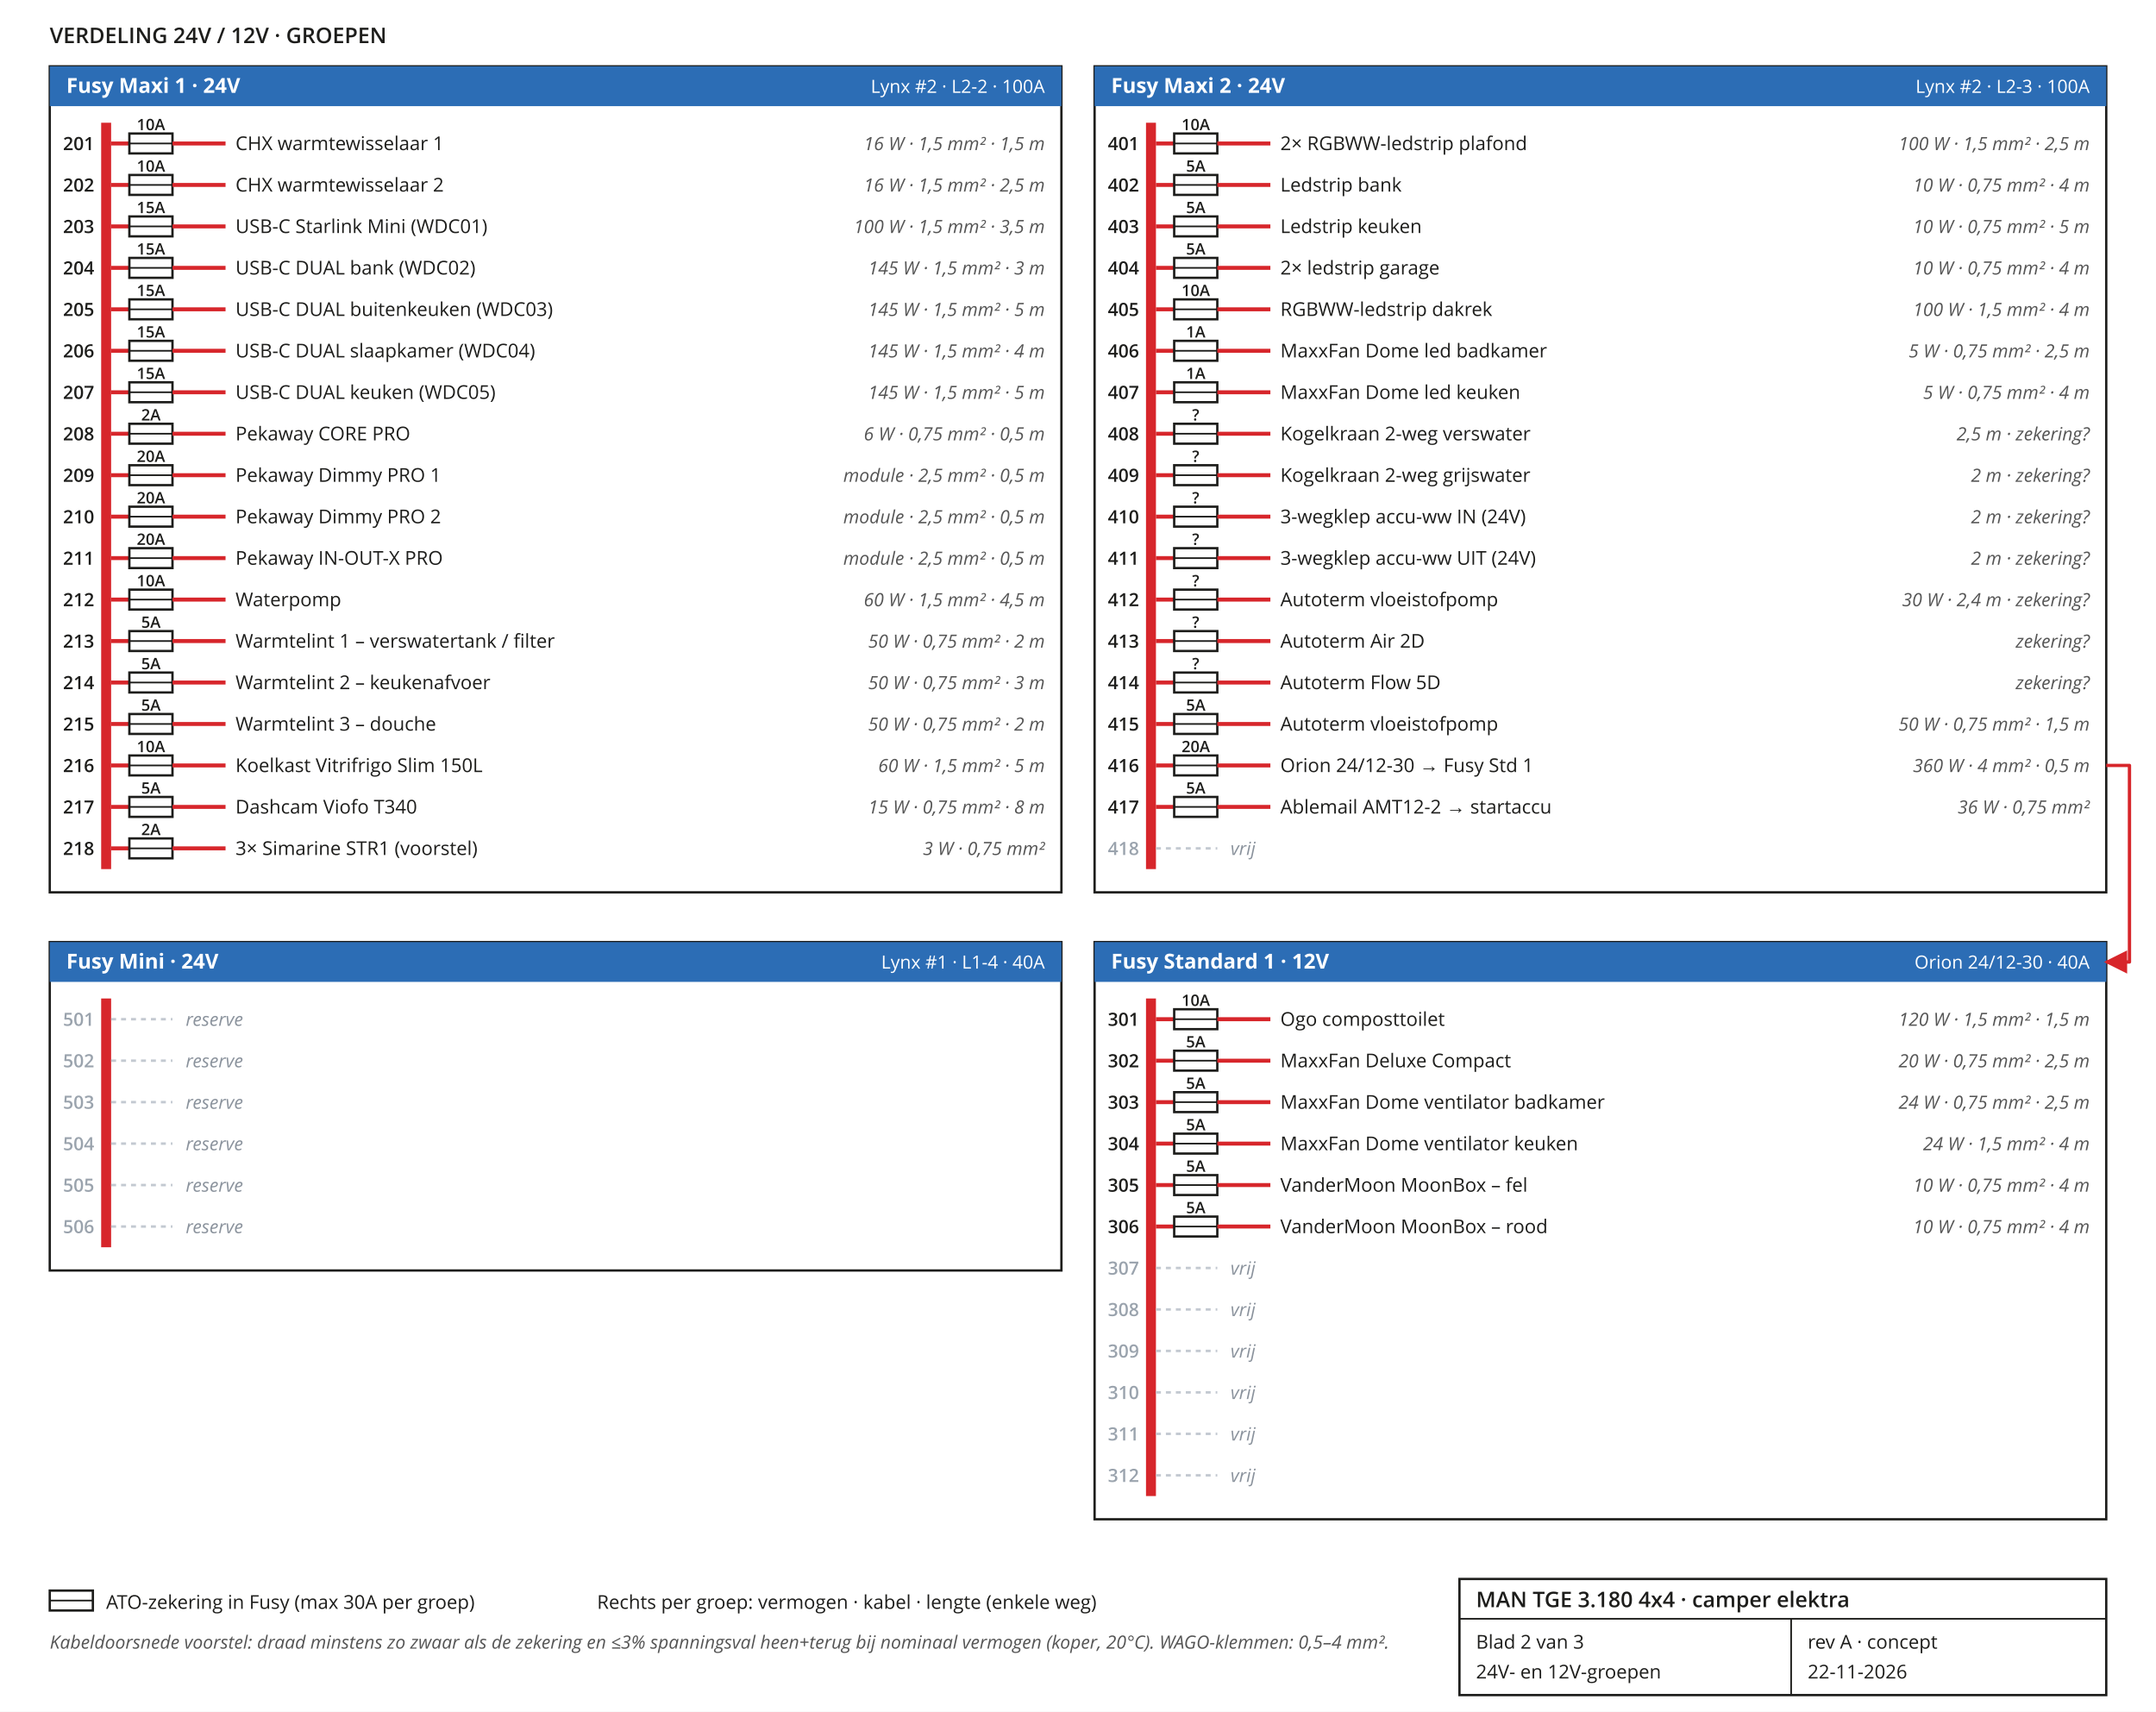
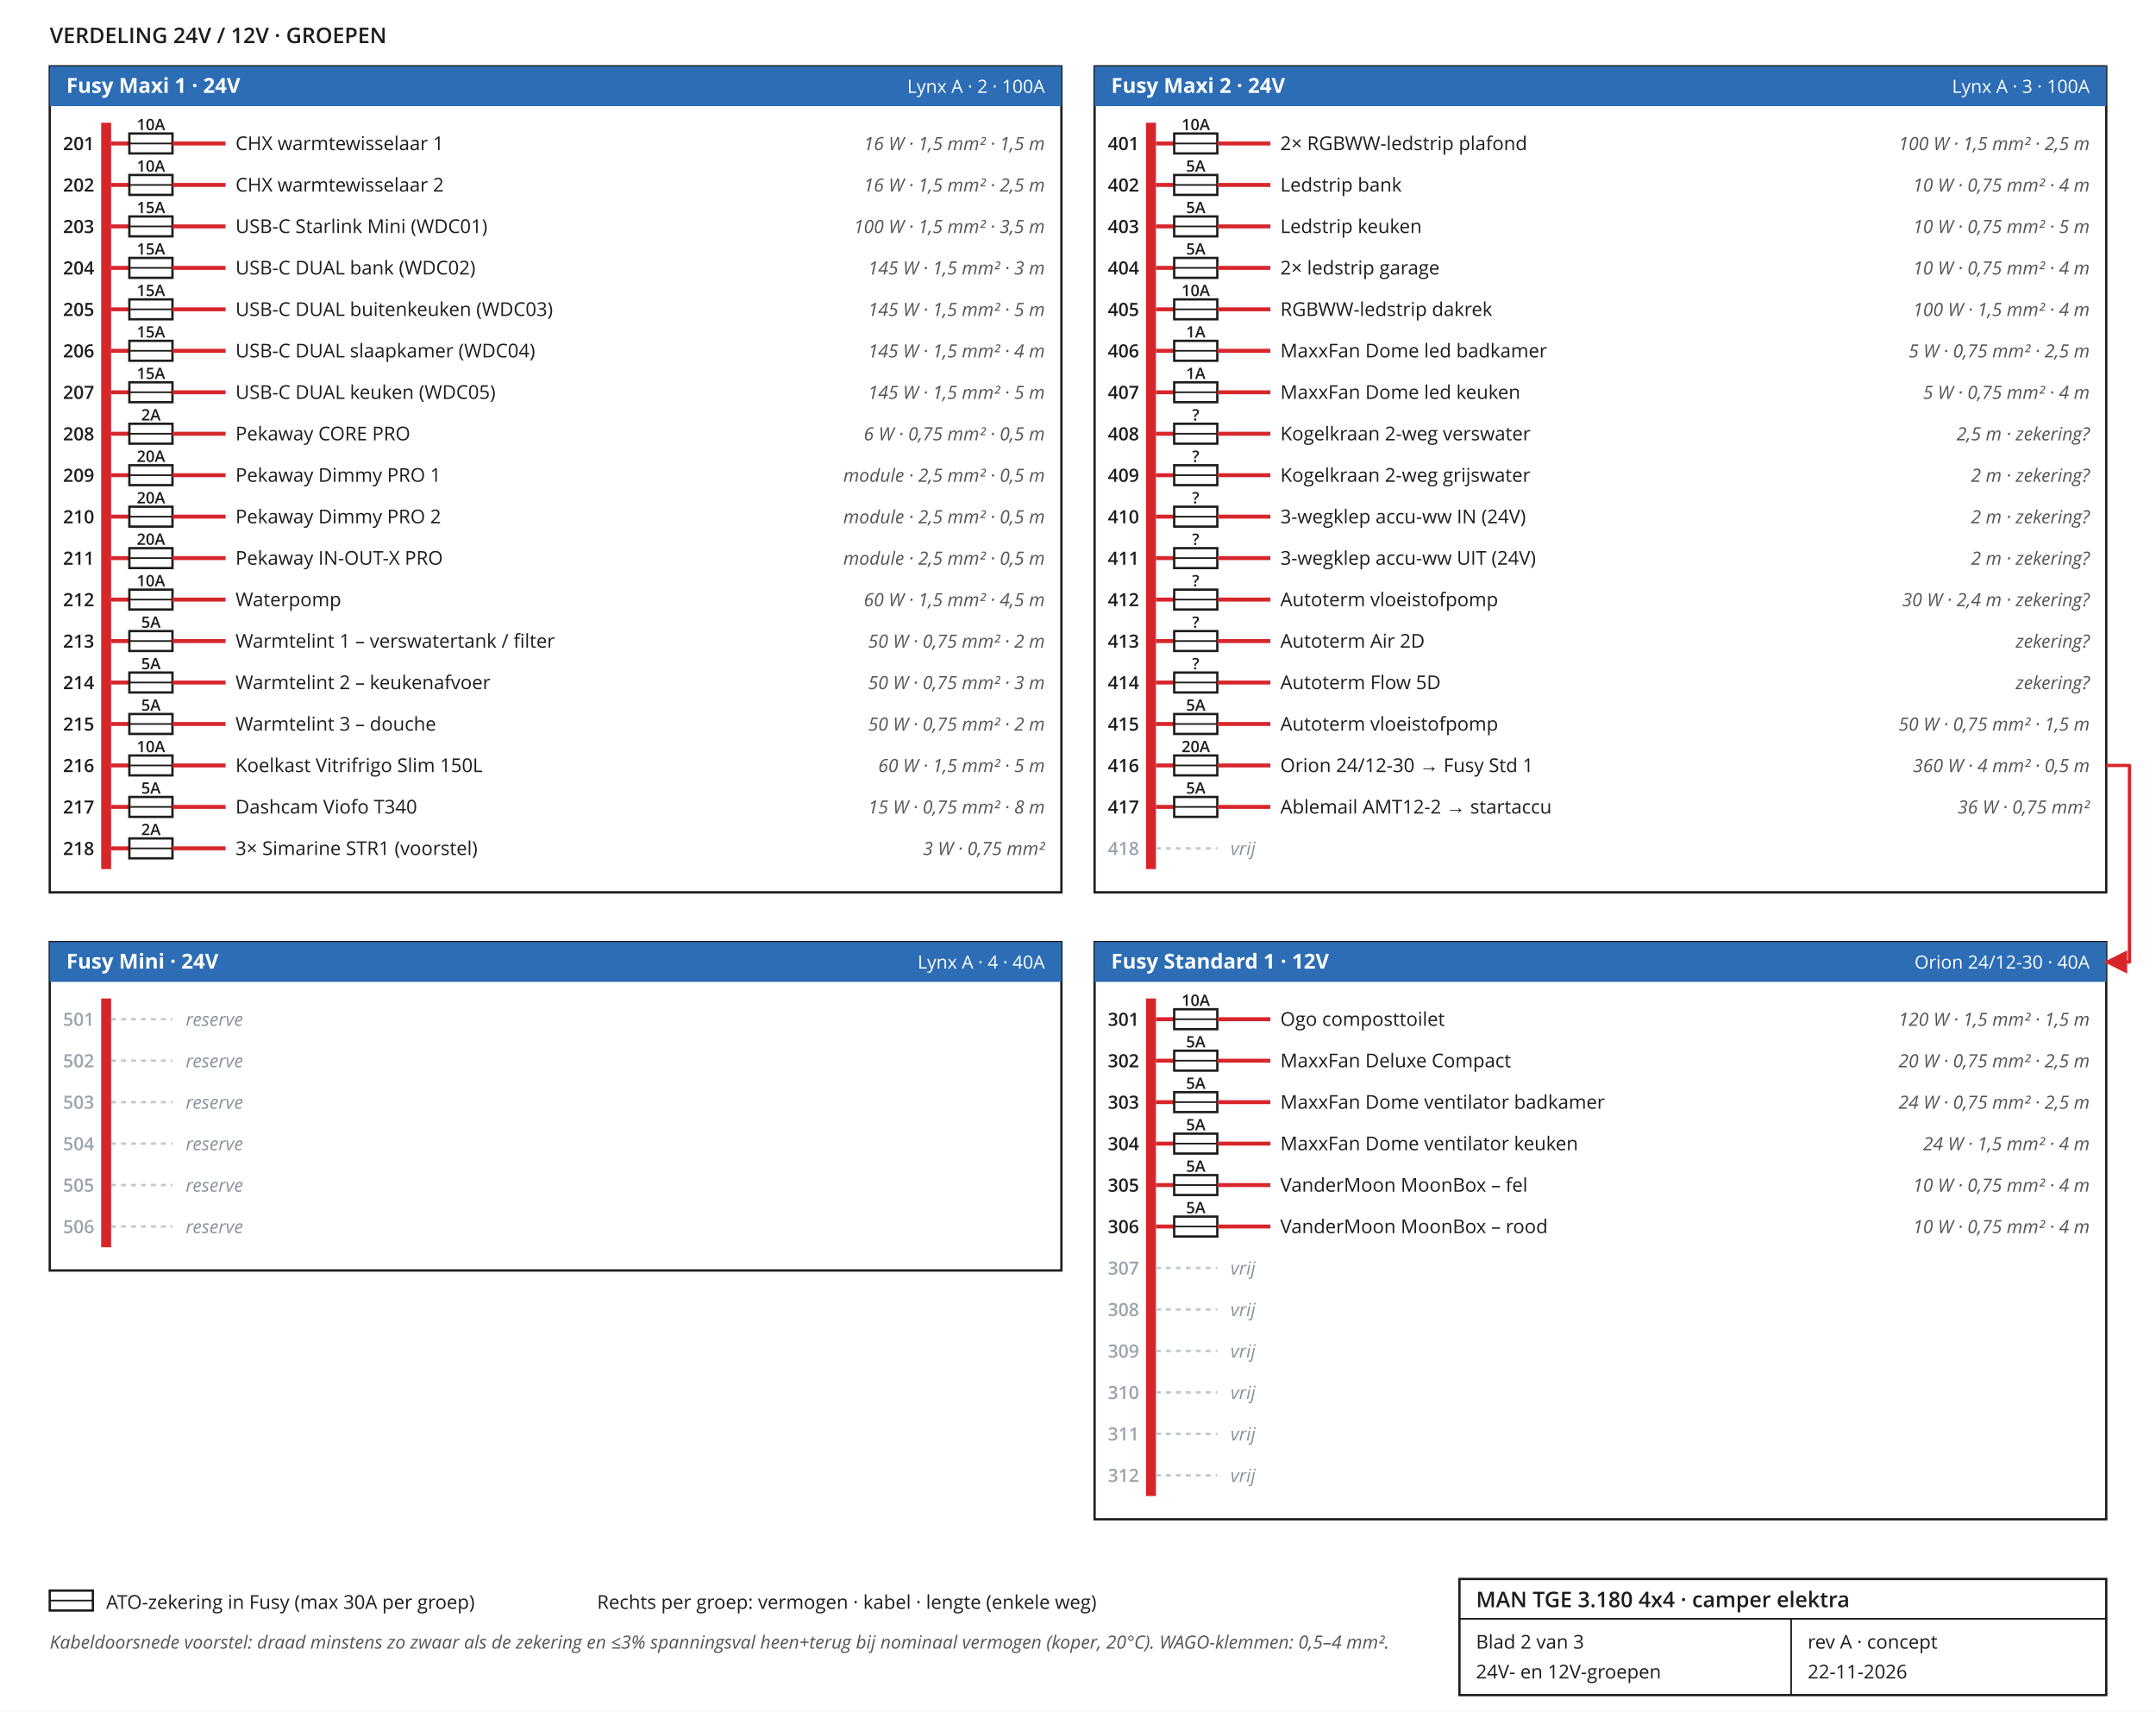
<svg xmlns="http://www.w3.org/2000/svg" viewBox="0 0 1300 1032" role="img" aria-label="Groepenschema: Fusy Maxi 1 en Mini links, Fusy Maxi 2 en Fusy Standard 1 (12V, gevoed via groep 416) rechts, met per groep zekering, verbruiker, vermogen, kabeldoorsnede en lengte.">
  <rect width="100%" height="100%" fill="#fff" />
  <defs>
    <style>.p{stroke:#d7262b;stroke-width:3.2;fill:none;stroke-linejoin:round}
.n{stroke:#1d1d1b;stroke-width:3.2;fill:none;stroke-linejoin:round}
.p12{stroke:#d7262b;stroke-width:3.2;fill:none;stroke-dasharray:1 0}
.d{stroke:#1f6fd1;stroke-width:2;fill:none;stroke-dasharray:7 5}
.ac{stroke:#7a4fb0;stroke-width:3;fill:none}
.box{fill:#fff;stroke:#1d1d1b;stroke-width:1.4}
.hd{fill:#2c6db5}
.ht{fill:#fff;font:700 12.5px 'Open Sans',Arial,sans-serif}
.bt{fill:#1d1d1b;font:400 11.5px 'Open Sans',Arial,sans-serif}
.lb{fill:#1d1d1b;font:600 11.5px 'Open Sans',Arial,sans-serif}
.cb{fill:#555;font:italic 400 11px 'Open Sans',Arial,sans-serif}
.fz{fill:#fff;stroke:#1d1d1b;stroke-width:1.4}
.rl{fill:#d7262b}.rn{fill:#1d1d1b}
</style>
    <marker id="ar" viewBox="0 0 10 10" refX="9" refY="5" markerWidth="7" markerHeight="7" orient="auto-start-reverse">
      <path d="M0 0L10 5L0 10z" fill="#d7262b" />
    </marker>
  </defs>
  <text x="30" y="26" class="lb" style="font-size:13px">VERDELING 24V / 12V · GROEPEN</text>
  <rect x="30" y="40" width="610" height="498" class="box" />
  <rect x="30" y="40" width="610" height="24" class="hd" />
  <text x="40" y="56" class="ht">Fusy Maxi 1 · 24V</text>
-   <text x="630" y="56" class="ht" text-anchor="end" style="font-weight:400;font-size:11px">Lynx #2 · L2-2 · 100A</text>
+   <text x="630" y="56" class="ht" text-anchor="end" style="font-weight:400;font-size:11px">Lynx A · 2 · 100A</text>
  <rect x="61" y="74" width="6" height="450" class="rl" />
  <text x="38" y="90.5" class="lb" style="font-size:11px;fill:#1d1d1b">201</text>
  <path d="M67 86.5H78" class="p" style="stroke-width:2.4" />
  <rect x="78" y="80.5" width="26" height="12" class="fz" />
  <path d="M78 86.5H104" stroke="#1d1d1b" stroke-width="1" />
  <path d="M104 86.5H136" class="p" style="stroke-width:2.4" />
  <text x="91" y="78.5" class="cb" text-anchor="middle" style="font-size:9.5px;font-style:normal;font-weight:600;fill:#1d1d1b">10A</text>
  <text x="142" y="90.5" class="bt">CHX warmtewisselaar 1</text>
  <text x="630" y="90.5" class="cb" text-anchor="end">16 W · 1,5 mm² · 1,5 m</text>
  <text x="38" y="115.5" class="lb" style="font-size:11px;fill:#1d1d1b">202</text>
  <path d="M67 111.5H78" class="p" style="stroke-width:2.4" />
  <rect x="78" y="105.5" width="26" height="12" class="fz" />
  <path d="M78 111.5H104" stroke="#1d1d1b" stroke-width="1" />
  <path d="M104 111.5H136" class="p" style="stroke-width:2.4" />
  <text x="91" y="103.5" class="cb" text-anchor="middle" style="font-size:9.5px;font-style:normal;font-weight:600;fill:#1d1d1b">10A</text>
  <text x="142" y="115.5" class="bt">CHX warmtewisselaar 2</text>
  <text x="630" y="115.5" class="cb" text-anchor="end">16 W · 1,5 mm² · 2,5 m</text>
  <text x="38" y="140.5" class="lb" style="font-size:11px;fill:#1d1d1b">203</text>
  <path d="M67 136.5H78" class="p" style="stroke-width:2.4" />
  <rect x="78" y="130.5" width="26" height="12" class="fz" />
  <path d="M78 136.5H104" stroke="#1d1d1b" stroke-width="1" />
  <path d="M104 136.5H136" class="p" style="stroke-width:2.4" />
  <text x="91" y="128.5" class="cb" text-anchor="middle" style="font-size:9.5px;font-style:normal;font-weight:600;fill:#1d1d1b">15A</text>
  <text x="142" y="140.5" class="bt">USB-C Starlink Mini (WDC01)</text>
  <text x="630" y="140.5" class="cb" text-anchor="end">100 W · 1,5 mm² · 3,5 m</text>
  <text x="38" y="165.5" class="lb" style="font-size:11px;fill:#1d1d1b">204</text>
  <path d="M67 161.5H78" class="p" style="stroke-width:2.4" />
  <rect x="78" y="155.5" width="26" height="12" class="fz" />
  <path d="M78 161.5H104" stroke="#1d1d1b" stroke-width="1" />
  <path d="M104 161.5H136" class="p" style="stroke-width:2.4" />
  <text x="91" y="153.5" class="cb" text-anchor="middle" style="font-size:9.5px;font-style:normal;font-weight:600;fill:#1d1d1b">15A</text>
  <text x="142" y="165.5" class="bt">USB-C DUAL bank (WDC02)</text>
  <text x="630" y="165.5" class="cb" text-anchor="end">145 W · 1,5 mm² · 3 m</text>
  <text x="38" y="190.5" class="lb" style="font-size:11px;fill:#1d1d1b">205</text>
  <path d="M67 186.5H78" class="p" style="stroke-width:2.4" />
  <rect x="78" y="180.5" width="26" height="12" class="fz" />
  <path d="M78 186.5H104" stroke="#1d1d1b" stroke-width="1" />
  <path d="M104 186.5H136" class="p" style="stroke-width:2.4" />
  <text x="91" y="178.5" class="cb" text-anchor="middle" style="font-size:9.5px;font-style:normal;font-weight:600;fill:#1d1d1b">15A</text>
  <text x="142" y="190.5" class="bt">USB-C DUAL buitenkeuken (WDC03)</text>
  <text x="630" y="190.5" class="cb" text-anchor="end">145 W · 1,5 mm² · 5 m</text>
  <text x="38" y="215.5" class="lb" style="font-size:11px;fill:#1d1d1b">206</text>
  <path d="M67 211.5H78" class="p" style="stroke-width:2.4" />
  <rect x="78" y="205.5" width="26" height="12" class="fz" />
  <path d="M78 211.5H104" stroke="#1d1d1b" stroke-width="1" />
  <path d="M104 211.5H136" class="p" style="stroke-width:2.4" />
  <text x="91" y="203.5" class="cb" text-anchor="middle" style="font-size:9.5px;font-style:normal;font-weight:600;fill:#1d1d1b">15A</text>
  <text x="142" y="215.5" class="bt">USB-C DUAL slaapkamer (WDC04)</text>
  <text x="630" y="215.5" class="cb" text-anchor="end">145 W · 1,5 mm² · 4 m</text>
  <text x="38" y="240.5" class="lb" style="font-size:11px;fill:#1d1d1b">207</text>
  <path d="M67 236.5H78" class="p" style="stroke-width:2.4" />
  <rect x="78" y="230.5" width="26" height="12" class="fz" />
  <path d="M78 236.5H104" stroke="#1d1d1b" stroke-width="1" />
  <path d="M104 236.5H136" class="p" style="stroke-width:2.4" />
  <text x="91" y="228.5" class="cb" text-anchor="middle" style="font-size:9.5px;font-style:normal;font-weight:600;fill:#1d1d1b">15A</text>
  <text x="142" y="240.5" class="bt">USB-C DUAL keuken (WDC05)</text>
  <text x="630" y="240.5" class="cb" text-anchor="end">145 W · 1,5 mm² · 5 m</text>
  <text x="38" y="265.5" class="lb" style="font-size:11px;fill:#1d1d1b">208</text>
  <path d="M67 261.5H78" class="p" style="stroke-width:2.4" />
  <rect x="78" y="255.5" width="26" height="12" class="fz" />
  <path d="M78 261.5H104" stroke="#1d1d1b" stroke-width="1" />
  <path d="M104 261.5H136" class="p" style="stroke-width:2.4" />
  <text x="91" y="253.5" class="cb" text-anchor="middle" style="font-size:9.5px;font-style:normal;font-weight:600;fill:#1d1d1b">2A</text>
  <text x="142" y="265.5" class="bt">Pekaway CORE PRO</text>
  <text x="630" y="265.5" class="cb" text-anchor="end">6 W · 0,75 mm² · 0,5 m</text>
  <text x="38" y="290.5" class="lb" style="font-size:11px;fill:#1d1d1b">209</text>
  <path d="M67 286.5H78" class="p" style="stroke-width:2.4" />
  <rect x="78" y="280.5" width="26" height="12" class="fz" />
  <path d="M78 286.5H104" stroke="#1d1d1b" stroke-width="1" />
  <path d="M104 286.5H136" class="p" style="stroke-width:2.4" />
  <text x="91" y="278.5" class="cb" text-anchor="middle" style="font-size:9.5px;font-style:normal;font-weight:600;fill:#1d1d1b">20A</text>
  <text x="142" y="290.5" class="bt">Pekaway Dimmy PRO 1</text>
  <text x="630" y="290.5" class="cb" text-anchor="end">module · 2,5 mm² · 0,5 m</text>
  <text x="38" y="315.5" class="lb" style="font-size:11px;fill:#1d1d1b">210</text>
  <path d="M67 311.5H78" class="p" style="stroke-width:2.4" />
  <rect x="78" y="305.5" width="26" height="12" class="fz" />
  <path d="M78 311.5H104" stroke="#1d1d1b" stroke-width="1" />
  <path d="M104 311.5H136" class="p" style="stroke-width:2.4" />
  <text x="91" y="303.5" class="cb" text-anchor="middle" style="font-size:9.5px;font-style:normal;font-weight:600;fill:#1d1d1b">20A</text>
  <text x="142" y="315.5" class="bt">Pekaway Dimmy PRO 2</text>
  <text x="630" y="315.5" class="cb" text-anchor="end">module · 2,5 mm² · 0,5 m</text>
  <text x="38" y="340.5" class="lb" style="font-size:11px;fill:#1d1d1b">211</text>
  <path d="M67 336.5H78" class="p" style="stroke-width:2.4" />
  <rect x="78" y="330.5" width="26" height="12" class="fz" />
  <path d="M78 336.5H104" stroke="#1d1d1b" stroke-width="1" />
  <path d="M104 336.5H136" class="p" style="stroke-width:2.4" />
  <text x="91" y="328.5" class="cb" text-anchor="middle" style="font-size:9.5px;font-style:normal;font-weight:600;fill:#1d1d1b">20A</text>
  <text x="142" y="340.5" class="bt">Pekaway IN-OUT-X PRO</text>
  <text x="630" y="340.5" class="cb" text-anchor="end">module · 2,5 mm² · 0,5 m</text>
  <text x="38" y="365.5" class="lb" style="font-size:11px;fill:#1d1d1b">212</text>
  <path d="M67 361.5H78" class="p" style="stroke-width:2.4" />
  <rect x="78" y="355.5" width="26" height="12" class="fz" />
  <path d="M78 361.5H104" stroke="#1d1d1b" stroke-width="1" />
  <path d="M104 361.5H136" class="p" style="stroke-width:2.4" />
  <text x="91" y="353.5" class="cb" text-anchor="middle" style="font-size:9.5px;font-style:normal;font-weight:600;fill:#1d1d1b">10A</text>
  <text x="142" y="365.5" class="bt">Waterpomp</text>
  <text x="630" y="365.5" class="cb" text-anchor="end">60 W · 1,5 mm² · 4,5 m</text>
  <text x="38" y="390.5" class="lb" style="font-size:11px;fill:#1d1d1b">213</text>
  <path d="M67 386.5H78" class="p" style="stroke-width:2.4" />
  <rect x="78" y="380.5" width="26" height="12" class="fz" />
  <path d="M78 386.5H104" stroke="#1d1d1b" stroke-width="1" />
  <path d="M104 386.5H136" class="p" style="stroke-width:2.4" />
  <text x="91" y="378.5" class="cb" text-anchor="middle" style="font-size:9.5px;font-style:normal;font-weight:600;fill:#1d1d1b">5A</text>
  <text x="142" y="390.5" class="bt">Warmtelint 1 – verswatertank / filter</text>
  <text x="630" y="390.5" class="cb" text-anchor="end">50 W · 0,75 mm² · 2 m</text>
  <text x="38" y="415.5" class="lb" style="font-size:11px;fill:#1d1d1b">214</text>
  <path d="M67 411.5H78" class="p" style="stroke-width:2.4" />
  <rect x="78" y="405.5" width="26" height="12" class="fz" />
  <path d="M78 411.5H104" stroke="#1d1d1b" stroke-width="1" />
  <path d="M104 411.5H136" class="p" style="stroke-width:2.4" />
  <text x="91" y="403.5" class="cb" text-anchor="middle" style="font-size:9.5px;font-style:normal;font-weight:600;fill:#1d1d1b">5A</text>
  <text x="142" y="415.5" class="bt">Warmtelint 2 – keukenafvoer</text>
  <text x="630" y="415.5" class="cb" text-anchor="end">50 W · 0,75 mm² · 3 m</text>
  <text x="38" y="440.5" class="lb" style="font-size:11px;fill:#1d1d1b">215</text>
  <path d="M67 436.5H78" class="p" style="stroke-width:2.4" />
  <rect x="78" y="430.5" width="26" height="12" class="fz" />
  <path d="M78 436.5H104" stroke="#1d1d1b" stroke-width="1" />
  <path d="M104 436.5H136" class="p" style="stroke-width:2.4" />
  <text x="91" y="428.5" class="cb" text-anchor="middle" style="font-size:9.5px;font-style:normal;font-weight:600;fill:#1d1d1b">5A</text>
  <text x="142" y="440.5" class="bt">Warmtelint 3 – douche</text>
  <text x="630" y="440.5" class="cb" text-anchor="end">50 W · 0,75 mm² · 2 m</text>
  <text x="38" y="465.5" class="lb" style="font-size:11px;fill:#1d1d1b">216</text>
  <path d="M67 461.5H78" class="p" style="stroke-width:2.4" />
  <rect x="78" y="455.5" width="26" height="12" class="fz" />
  <path d="M78 461.5H104" stroke="#1d1d1b" stroke-width="1" />
  <path d="M104 461.5H136" class="p" style="stroke-width:2.4" />
  <text x="91" y="453.5" class="cb" text-anchor="middle" style="font-size:9.5px;font-style:normal;font-weight:600;fill:#1d1d1b">10A</text>
  <text x="142" y="465.5" class="bt">Koelkast Vitrifrigo Slim 150L</text>
  <text x="630" y="465.5" class="cb" text-anchor="end">60 W · 1,5 mm² · 5 m</text>
  <text x="38" y="490.5" class="lb" style="font-size:11px;fill:#1d1d1b">217</text>
  <path d="M67 486.5H78" class="p" style="stroke-width:2.4" />
  <rect x="78" y="480.5" width="26" height="12" class="fz" />
  <path d="M78 486.5H104" stroke="#1d1d1b" stroke-width="1" />
  <path d="M104 486.5H136" class="p" style="stroke-width:2.4" />
  <text x="91" y="478.5" class="cb" text-anchor="middle" style="font-size:9.5px;font-style:normal;font-weight:600;fill:#1d1d1b">5A</text>
  <text x="142" y="490.5" class="bt">Dashcam Viofo T340</text>
  <text x="630" y="490.5" class="cb" text-anchor="end">15 W · 0,75 mm² · 8 m</text>
  <text x="38" y="515.5" class="lb" style="font-size:11px;fill:#1d1d1b">218</text>
  <path d="M67 511.5H78" class="p" style="stroke-width:2.4" />
  <rect x="78" y="505.5" width="26" height="12" class="fz" />
  <path d="M78 511.5H104" stroke="#1d1d1b" stroke-width="1" />
  <path d="M104 511.5H136" class="p" style="stroke-width:2.4" />
  <text x="91" y="503.5" class="cb" text-anchor="middle" style="font-size:9.5px;font-style:normal;font-weight:600;fill:#1d1d1b">2A</text>
  <text x="142" y="515.5" class="bt">3× Simarine STR1 (voorstel)</text>
  <text x="630" y="515.5" class="cb" text-anchor="end">3 W · 0,75 mm²</text>
  <rect x="30" y="568" width="610" height="198" class="box" />
  <rect x="30" y="568" width="610" height="24" class="hd" />
  <text x="40" y="584" class="ht">Fusy Mini · 24V</text>
-   <text x="630" y="584" class="ht" text-anchor="end" style="font-weight:400;font-size:11px">Lynx #1 · L1-4 · 40A</text>
+   <text x="630" y="584" class="ht" text-anchor="end" style="font-weight:400;font-size:11px">Lynx A · 4 · 40A</text>
  <rect x="61" y="602" width="6" height="150" class="rl" />
  <text x="38" y="618.5" class="lb" style="font-size:11px;fill:#9aa3ad">501</text>
  <path d="M67 614.5H104" stroke="#c3c9d1" stroke-width="1.5" stroke-dasharray="3 3" />
  <text x="112" y="618.5" class="cb" style="fill:#8a929c">reserve</text>
  <text x="38" y="643.5" class="lb" style="font-size:11px;fill:#9aa3ad">502</text>
  <path d="M67 639.5H104" stroke="#c3c9d1" stroke-width="1.5" stroke-dasharray="3 3" />
  <text x="112" y="643.5" class="cb" style="fill:#8a929c">reserve</text>
  <text x="38" y="668.5" class="lb" style="font-size:11px;fill:#9aa3ad">503</text>
  <path d="M67 664.5H104" stroke="#c3c9d1" stroke-width="1.5" stroke-dasharray="3 3" />
  <text x="112" y="668.5" class="cb" style="fill:#8a929c">reserve</text>
  <text x="38" y="693.5" class="lb" style="font-size:11px;fill:#9aa3ad">504</text>
  <path d="M67 689.5H104" stroke="#c3c9d1" stroke-width="1.5" stroke-dasharray="3 3" />
  <text x="112" y="693.5" class="cb" style="fill:#8a929c">reserve</text>
  <text x="38" y="718.5" class="lb" style="font-size:11px;fill:#9aa3ad">505</text>
  <path d="M67 714.5H104" stroke="#c3c9d1" stroke-width="1.5" stroke-dasharray="3 3" />
  <text x="112" y="718.5" class="cb" style="fill:#8a929c">reserve</text>
  <text x="38" y="743.5" class="lb" style="font-size:11px;fill:#9aa3ad">506</text>
  <path d="M67 739.5H104" stroke="#c3c9d1" stroke-width="1.5" stroke-dasharray="3 3" />
  <text x="112" y="743.5" class="cb" style="fill:#8a929c">reserve</text>
  <rect x="660" y="40" width="610" height="498" class="box" />
  <rect x="660" y="40" width="610" height="24" class="hd" />
  <text x="670" y="56" class="ht">Fusy Maxi 2 · 24V</text>
-   <text x="1260" y="56" class="ht" text-anchor="end" style="font-weight:400;font-size:11px">Lynx #2 · L2-3 · 100A</text>
+   <text x="1260" y="56" class="ht" text-anchor="end" style="font-weight:400;font-size:11px">Lynx A · 3 · 100A</text>
  <rect x="691" y="74" width="6" height="450" class="rl" />
  <text x="668" y="90.5" class="lb" style="font-size:11px;fill:#1d1d1b">401</text>
  <path d="M697 86.5H708" class="p" style="stroke-width:2.4" />
  <rect x="708" y="80.5" width="26" height="12" class="fz" />
  <path d="M708 86.5H734" stroke="#1d1d1b" stroke-width="1" />
  <path d="M734 86.5H766" class="p" style="stroke-width:2.4" />
  <text x="721" y="78.5" class="cb" text-anchor="middle" style="font-size:9.5px;font-style:normal;font-weight:600;fill:#1d1d1b">10A</text>
  <text x="772" y="90.5" class="bt">2× RGBWW-ledstrip plafond</text>
  <text x="1260" y="90.5" class="cb" text-anchor="end">100 W · 1,5 mm² · 2,5 m</text>
  <text x="668" y="115.5" class="lb" style="font-size:11px;fill:#1d1d1b">402</text>
  <path d="M697 111.5H708" class="p" style="stroke-width:2.4" />
  <rect x="708" y="105.5" width="26" height="12" class="fz" />
  <path d="M708 111.5H734" stroke="#1d1d1b" stroke-width="1" />
  <path d="M734 111.5H766" class="p" style="stroke-width:2.4" />
  <text x="721" y="103.5" class="cb" text-anchor="middle" style="font-size:9.5px;font-style:normal;font-weight:600;fill:#1d1d1b">5A</text>
  <text x="772" y="115.5" class="bt">Ledstrip bank</text>
  <text x="1260" y="115.5" class="cb" text-anchor="end">10 W · 0,75 mm² · 4 m</text>
  <text x="668" y="140.5" class="lb" style="font-size:11px;fill:#1d1d1b">403</text>
  <path d="M697 136.5H708" class="p" style="stroke-width:2.4" />
  <rect x="708" y="130.5" width="26" height="12" class="fz" />
  <path d="M708 136.5H734" stroke="#1d1d1b" stroke-width="1" />
  <path d="M734 136.5H766" class="p" style="stroke-width:2.4" />
  <text x="721" y="128.5" class="cb" text-anchor="middle" style="font-size:9.5px;font-style:normal;font-weight:600;fill:#1d1d1b">5A</text>
  <text x="772" y="140.5" class="bt">Ledstrip keuken</text>
  <text x="1260" y="140.5" class="cb" text-anchor="end">10 W · 0,75 mm² · 5 m</text>
  <text x="668" y="165.5" class="lb" style="font-size:11px;fill:#1d1d1b">404</text>
  <path d="M697 161.5H708" class="p" style="stroke-width:2.4" />
  <rect x="708" y="155.5" width="26" height="12" class="fz" />
  <path d="M708 161.5H734" stroke="#1d1d1b" stroke-width="1" />
  <path d="M734 161.5H766" class="p" style="stroke-width:2.4" />
  <text x="721" y="153.5" class="cb" text-anchor="middle" style="font-size:9.5px;font-style:normal;font-weight:600;fill:#1d1d1b">5A</text>
  <text x="772" y="165.5" class="bt">2× ledstrip garage</text>
  <text x="1260" y="165.5" class="cb" text-anchor="end">10 W · 0,75 mm² · 4 m</text>
  <text x="668" y="190.5" class="lb" style="font-size:11px;fill:#1d1d1b">405</text>
  <path d="M697 186.5H708" class="p" style="stroke-width:2.4" />
  <rect x="708" y="180.5" width="26" height="12" class="fz" />
  <path d="M708 186.5H734" stroke="#1d1d1b" stroke-width="1" />
  <path d="M734 186.5H766" class="p" style="stroke-width:2.4" />
  <text x="721" y="178.5" class="cb" text-anchor="middle" style="font-size:9.5px;font-style:normal;font-weight:600;fill:#1d1d1b">10A</text>
  <text x="772" y="190.5" class="bt">RGBWW-ledstrip dakrek</text>
  <text x="1260" y="190.5" class="cb" text-anchor="end">100 W · 1,5 mm² · 4 m</text>
  <text x="668" y="215.5" class="lb" style="font-size:11px;fill:#1d1d1b">406</text>
  <path d="M697 211.5H708" class="p" style="stroke-width:2.4" />
  <rect x="708" y="205.5" width="26" height="12" class="fz" />
  <path d="M708 211.5H734" stroke="#1d1d1b" stroke-width="1" />
  <path d="M734 211.5H766" class="p" style="stroke-width:2.4" />
  <text x="721" y="203.5" class="cb" text-anchor="middle" style="font-size:9.5px;font-style:normal;font-weight:600;fill:#1d1d1b">1A</text>
  <text x="772" y="215.5" class="bt">MaxxFan Dome led badkamer</text>
  <text x="1260" y="215.5" class="cb" text-anchor="end">5 W · 0,75 mm² · 2,5 m</text>
  <text x="668" y="240.5" class="lb" style="font-size:11px;fill:#1d1d1b">407</text>
  <path d="M697 236.5H708" class="p" style="stroke-width:2.4" />
  <rect x="708" y="230.5" width="26" height="12" class="fz" />
  <path d="M708 236.5H734" stroke="#1d1d1b" stroke-width="1" />
  <path d="M734 236.5H766" class="p" style="stroke-width:2.4" />
  <text x="721" y="228.5" class="cb" text-anchor="middle" style="font-size:9.5px;font-style:normal;font-weight:600;fill:#1d1d1b">1A</text>
  <text x="772" y="240.5" class="bt">MaxxFan Dome led keuken</text>
  <text x="1260" y="240.5" class="cb" text-anchor="end">5 W · 0,75 mm² · 4 m</text>
  <text x="668" y="265.5" class="lb" style="font-size:11px;fill:#1d1d1b">408</text>
  <path d="M697 261.5H708" class="p" style="stroke-width:2.4" />
  <rect x="708" y="255.5" width="26" height="12" class="fz" />
  <path d="M708 261.5H734" stroke="#1d1d1b" stroke-width="1" />
  <path d="M734 261.5H766" class="p" style="stroke-width:2.4" />
  <text x="721" y="253.5" class="cb" text-anchor="middle" style="font-size:9.5px;font-style:normal;font-weight:600;fill:#1d1d1b">?</text>
  <text x="772" y="265.5" class="bt">Kogelkraan 2-weg verswater</text>
  <text x="1260" y="265.5" class="cb" text-anchor="end">2,5 m · zekering?</text>
  <text x="668" y="290.5" class="lb" style="font-size:11px;fill:#1d1d1b">409</text>
  <path d="M697 286.5H708" class="p" style="stroke-width:2.4" />
  <rect x="708" y="280.5" width="26" height="12" class="fz" />
  <path d="M708 286.5H734" stroke="#1d1d1b" stroke-width="1" />
  <path d="M734 286.5H766" class="p" style="stroke-width:2.4" />
  <text x="721" y="278.5" class="cb" text-anchor="middle" style="font-size:9.5px;font-style:normal;font-weight:600;fill:#1d1d1b">?</text>
  <text x="772" y="290.5" class="bt">Kogelkraan 2-weg grijswater</text>
  <text x="1260" y="290.5" class="cb" text-anchor="end">2 m · zekering?</text>
  <text x="668" y="315.5" class="lb" style="font-size:11px;fill:#1d1d1b">410</text>
  <path d="M697 311.5H708" class="p" style="stroke-width:2.4" />
  <rect x="708" y="305.5" width="26" height="12" class="fz" />
  <path d="M708 311.5H734" stroke="#1d1d1b" stroke-width="1" />
  <path d="M734 311.5H766" class="p" style="stroke-width:2.4" />
  <text x="721" y="303.5" class="cb" text-anchor="middle" style="font-size:9.5px;font-style:normal;font-weight:600;fill:#1d1d1b">?</text>
  <text x="772" y="315.5" class="bt">3-wegklep accu-ww IN (24V)</text>
  <text x="1260" y="315.5" class="cb" text-anchor="end">2 m · zekering?</text>
  <text x="668" y="340.5" class="lb" style="font-size:11px;fill:#1d1d1b">411</text>
  <path d="M697 336.5H708" class="p" style="stroke-width:2.4" />
  <rect x="708" y="330.5" width="26" height="12" class="fz" />
  <path d="M708 336.5H734" stroke="#1d1d1b" stroke-width="1" />
  <path d="M734 336.5H766" class="p" style="stroke-width:2.4" />
  <text x="721" y="328.5" class="cb" text-anchor="middle" style="font-size:9.5px;font-style:normal;font-weight:600;fill:#1d1d1b">?</text>
  <text x="772" y="340.5" class="bt">3-wegklep accu-ww UIT (24V)</text>
  <text x="1260" y="340.5" class="cb" text-anchor="end">2 m · zekering?</text>
  <text x="668" y="365.5" class="lb" style="font-size:11px;fill:#1d1d1b">412</text>
  <path d="M697 361.5H708" class="p" style="stroke-width:2.4" />
  <rect x="708" y="355.5" width="26" height="12" class="fz" />
  <path d="M708 361.5H734" stroke="#1d1d1b" stroke-width="1" />
  <path d="M734 361.5H766" class="p" style="stroke-width:2.4" />
  <text x="721" y="353.5" class="cb" text-anchor="middle" style="font-size:9.5px;font-style:normal;font-weight:600;fill:#1d1d1b">?</text>
  <text x="772" y="365.5" class="bt">Autoterm vloeistofpomp</text>
  <text x="1260" y="365.5" class="cb" text-anchor="end">30 W · 2,4 m · zekering?</text>
  <text x="668" y="390.5" class="lb" style="font-size:11px;fill:#1d1d1b">413</text>
  <path d="M697 386.5H708" class="p" style="stroke-width:2.4" />
  <rect x="708" y="380.5" width="26" height="12" class="fz" />
  <path d="M708 386.5H734" stroke="#1d1d1b" stroke-width="1" />
  <path d="M734 386.5H766" class="p" style="stroke-width:2.4" />
  <text x="721" y="378.5" class="cb" text-anchor="middle" style="font-size:9.5px;font-style:normal;font-weight:600;fill:#1d1d1b">?</text>
  <text x="772" y="390.5" class="bt">Autoterm Air 2D</text>
  <text x="1260" y="390.5" class="cb" text-anchor="end">zekering?</text>
  <text x="668" y="415.5" class="lb" style="font-size:11px;fill:#1d1d1b">414</text>
  <path d="M697 411.5H708" class="p" style="stroke-width:2.4" />
  <rect x="708" y="405.5" width="26" height="12" class="fz" />
  <path d="M708 411.5H734" stroke="#1d1d1b" stroke-width="1" />
  <path d="M734 411.5H766" class="p" style="stroke-width:2.4" />
  <text x="721" y="403.5" class="cb" text-anchor="middle" style="font-size:9.5px;font-style:normal;font-weight:600;fill:#1d1d1b">?</text>
  <text x="772" y="415.5" class="bt">Autoterm Flow 5D</text>
  <text x="1260" y="415.5" class="cb" text-anchor="end">zekering?</text>
  <text x="668" y="440.5" class="lb" style="font-size:11px;fill:#1d1d1b">415</text>
  <path d="M697 436.5H708" class="p" style="stroke-width:2.4" />
  <rect x="708" y="430.5" width="26" height="12" class="fz" />
  <path d="M708 436.5H734" stroke="#1d1d1b" stroke-width="1" />
  <path d="M734 436.5H766" class="p" style="stroke-width:2.4" />
  <text x="721" y="428.5" class="cb" text-anchor="middle" style="font-size:9.5px;font-style:normal;font-weight:600;fill:#1d1d1b">5A</text>
  <text x="772" y="440.5" class="bt">Autoterm vloeistofpomp</text>
  <text x="1260" y="440.5" class="cb" text-anchor="end">50 W · 0,75 mm² · 1,5 m</text>
  <text x="668" y="465.5" class="lb" style="font-size:11px;fill:#1d1d1b">416</text>
  <path d="M697 461.5H708" class="p" style="stroke-width:2.4" />
  <rect x="708" y="455.5" width="26" height="12" class="fz" />
  <path d="M708 461.5H734" stroke="#1d1d1b" stroke-width="1" />
  <path d="M734 461.5H766" class="p" style="stroke-width:2.4" />
  <text x="721" y="453.5" class="cb" text-anchor="middle" style="font-size:9.5px;font-style:normal;font-weight:600;fill:#1d1d1b">20A</text>
  <text x="772" y="465.5" class="bt">Orion 24/12-30 → Fusy Std 1</text>
  <text x="1260" y="465.5" class="cb" text-anchor="end">360 W · 4 mm² · 0,5 m</text>
  <text x="668" y="490.5" class="lb" style="font-size:11px;fill:#1d1d1b">417</text>
  <path d="M697 486.5H708" class="p" style="stroke-width:2.4" />
  <rect x="708" y="480.5" width="26" height="12" class="fz" />
  <path d="M708 486.5H734" stroke="#1d1d1b" stroke-width="1" />
  <path d="M734 486.5H766" class="p" style="stroke-width:2.4" />
  <text x="721" y="478.5" class="cb" text-anchor="middle" style="font-size:9.5px;font-style:normal;font-weight:600;fill:#1d1d1b">5A</text>
  <text x="772" y="490.5" class="bt">Ablemail AMT12-2 → startaccu</text>
  <text x="1260" y="490.5" class="cb" text-anchor="end">36 W · 0,75 mm²</text>
  <text x="668" y="515.5" class="lb" style="font-size:11px;fill:#9aa3ad">418</text>
  <path d="M697 511.5H734" stroke="#c3c9d1" stroke-width="1.5" stroke-dasharray="3 3" />
  <text x="742" y="515.5" class="cb" style="fill:#8a929c">vrij</text>
  <rect x="660" y="568" width="610" height="348" class="box" />
  <rect x="660" y="568" width="610" height="24" class="hd" />
  <text x="670" y="584" class="ht">Fusy Standard 1 · 12V</text>
  <text x="1260" y="584" class="ht" text-anchor="end" style="font-weight:400;font-size:11px">Orion 24/12-30 · 40A</text>
  <rect x="691" y="602" width="6" height="300" class="rl" />
  <text x="668" y="618.5" class="lb" style="font-size:11px;fill:#1d1d1b">301</text>
  <path d="M697 614.5H708" class="p" style="stroke-width:2.4" />
  <rect x="708" y="608.5" width="26" height="12" class="fz" />
  <path d="M708 614.5H734" stroke="#1d1d1b" stroke-width="1" />
  <path d="M734 614.5H766" class="p" style="stroke-width:2.4" />
  <text x="721" y="606.5" class="cb" text-anchor="middle" style="font-size:9.5px;font-style:normal;font-weight:600;fill:#1d1d1b">10A</text>
  <text x="772" y="618.5" class="bt">Ogo composttoilet</text>
  <text x="1260" y="618.5" class="cb" text-anchor="end">120 W · 1,5 mm² · 1,5 m</text>
  <text x="668" y="643.5" class="lb" style="font-size:11px;fill:#1d1d1b">302</text>
  <path d="M697 639.5H708" class="p" style="stroke-width:2.4" />
  <rect x="708" y="633.5" width="26" height="12" class="fz" />
  <path d="M708 639.5H734" stroke="#1d1d1b" stroke-width="1" />
  <path d="M734 639.5H766" class="p" style="stroke-width:2.4" />
  <text x="721" y="631.5" class="cb" text-anchor="middle" style="font-size:9.5px;font-style:normal;font-weight:600;fill:#1d1d1b">5A</text>
  <text x="772" y="643.5" class="bt">MaxxFan Deluxe Compact</text>
  <text x="1260" y="643.5" class="cb" text-anchor="end">20 W · 0,75 mm² · 2,5 m</text>
  <text x="668" y="668.5" class="lb" style="font-size:11px;fill:#1d1d1b">303</text>
  <path d="M697 664.5H708" class="p" style="stroke-width:2.4" />
  <rect x="708" y="658.5" width="26" height="12" class="fz" />
  <path d="M708 664.5H734" stroke="#1d1d1b" stroke-width="1" />
  <path d="M734 664.5H766" class="p" style="stroke-width:2.4" />
  <text x="721" y="656.5" class="cb" text-anchor="middle" style="font-size:9.5px;font-style:normal;font-weight:600;fill:#1d1d1b">5A</text>
  <text x="772" y="668.5" class="bt">MaxxFan Dome ventilator badkamer</text>
  <text x="1260" y="668.5" class="cb" text-anchor="end">24 W · 0,75 mm² · 2,5 m</text>
  <text x="668" y="693.5" class="lb" style="font-size:11px;fill:#1d1d1b">304</text>
  <path d="M697 689.5H708" class="p" style="stroke-width:2.4" />
  <rect x="708" y="683.5" width="26" height="12" class="fz" />
  <path d="M708 689.5H734" stroke="#1d1d1b" stroke-width="1" />
  <path d="M734 689.5H766" class="p" style="stroke-width:2.4" />
  <text x="721" y="681.5" class="cb" text-anchor="middle" style="font-size:9.5px;font-style:normal;font-weight:600;fill:#1d1d1b">5A</text>
  <text x="772" y="693.5" class="bt">MaxxFan Dome ventilator keuken</text>
  <text x="1260" y="693.5" class="cb" text-anchor="end">24 W · 1,5 mm² · 4 m</text>
  <text x="668" y="718.5" class="lb" style="font-size:11px;fill:#1d1d1b">305</text>
  <path d="M697 714.5H708" class="p" style="stroke-width:2.4" />
  <rect x="708" y="708.5" width="26" height="12" class="fz" />
  <path d="M708 714.5H734" stroke="#1d1d1b" stroke-width="1" />
  <path d="M734 714.5H766" class="p" style="stroke-width:2.4" />
  <text x="721" y="706.5" class="cb" text-anchor="middle" style="font-size:9.5px;font-style:normal;font-weight:600;fill:#1d1d1b">5A</text>
  <text x="772" y="718.5" class="bt">VanderMoon MoonBox – fel</text>
  <text x="1260" y="718.5" class="cb" text-anchor="end">10 W · 0,75 mm² · 4 m</text>
  <text x="668" y="743.5" class="lb" style="font-size:11px;fill:#1d1d1b">306</text>
  <path d="M697 739.5H708" class="p" style="stroke-width:2.4" />
  <rect x="708" y="733.5" width="26" height="12" class="fz" />
  <path d="M708 739.5H734" stroke="#1d1d1b" stroke-width="1" />
  <path d="M734 739.5H766" class="p" style="stroke-width:2.4" />
  <text x="721" y="731.5" class="cb" text-anchor="middle" style="font-size:9.5px;font-style:normal;font-weight:600;fill:#1d1d1b">5A</text>
  <text x="772" y="743.5" class="bt">VanderMoon MoonBox – rood</text>
  <text x="1260" y="743.5" class="cb" text-anchor="end">10 W · 0,75 mm² · 4 m</text>
  <text x="668" y="768.5" class="lb" style="font-size:11px;fill:#9aa3ad">307</text>
  <path d="M697 764.5H734" stroke="#c3c9d1" stroke-width="1.5" stroke-dasharray="3 3" />
  <text x="742" y="768.5" class="cb" style="fill:#8a929c">vrij</text>
  <text x="668" y="793.5" class="lb" style="font-size:11px;fill:#9aa3ad">308</text>
  <path d="M697 789.5H734" stroke="#c3c9d1" stroke-width="1.5" stroke-dasharray="3 3" />
  <text x="742" y="793.5" class="cb" style="fill:#8a929c">vrij</text>
  <text x="668" y="818.5" class="lb" style="font-size:11px;fill:#9aa3ad">309</text>
  <path d="M697 814.5H734" stroke="#c3c9d1" stroke-width="1.5" stroke-dasharray="3 3" />
  <text x="742" y="818.5" class="cb" style="fill:#8a929c">vrij</text>
  <text x="668" y="843.5" class="lb" style="font-size:11px;fill:#9aa3ad">310</text>
  <path d="M697 839.5H734" stroke="#c3c9d1" stroke-width="1.5" stroke-dasharray="3 3" />
  <text x="742" y="843.5" class="cb" style="fill:#8a929c">vrij</text>
  <text x="668" y="868.5" class="lb" style="font-size:11px;fill:#9aa3ad">311</text>
  <path d="M697 864.5H734" stroke="#c3c9d1" stroke-width="1.5" stroke-dasharray="3 3" />
  <text x="742" y="868.5" class="cb" style="fill:#8a929c">vrij</text>
  <text x="668" y="893.5" class="lb" style="font-size:11px;fill:#9aa3ad">312</text>
  <path d="M697 889.5H734" stroke="#c3c9d1" stroke-width="1.5" stroke-dasharray="3 3" />
  <text x="742" y="893.5" class="cb" style="fill:#8a929c">vrij</text>
  <path d="M1270 461.5H1284V580H1270" class="p" style="stroke-width:2" marker-end="url(#ar)" />
  <g transform="translate(30,956)">
    <rect x="0" y="3" width="26" height="12" class="fz" />
    <path d="M0 9H26" stroke="#1d1d1b" stroke-width="1" />
    <text x="34" y="14" class="bt">ATO-zekering in Fusy (max 30A per groep)</text>
    <text x="330" y="14" class="bt">Rechts per groep: vermogen · kabel · lengte (enkele weg)</text>
    <text x="0" y="38" class="cb">Kabeldoorsnede voorstel: draad minstens zo zwaar als de zekering en ≤3% spanningsval heen+terug bij nominaal vermogen (koper, 20°C). WAGO-klemmen: 0,5–4 mm².</text>
  </g>
  <rect x="880" y="952" width="390" height="70" fill="#fff" stroke="#1d1d1b" stroke-width="1.4" />
  <path d="M880 976H1270M1080 976V1022" stroke="#1d1d1b" stroke-width="1" />
  <text x="890" y="969" class="lb" style="font-size:13px">MAN TGE 3.180 4x4 · camper elektra</text>
  <text x="890" y="994" class="bt">Blad 2 van 3</text>
  <text x="890" y="1012" class="bt">24V- en 12V-groepen</text>
  <text x="1090" y="994" class="bt">rev A · concept</text>
  <text x="1090" y="1012" class="bt">22-11-2026</text>
</svg>
